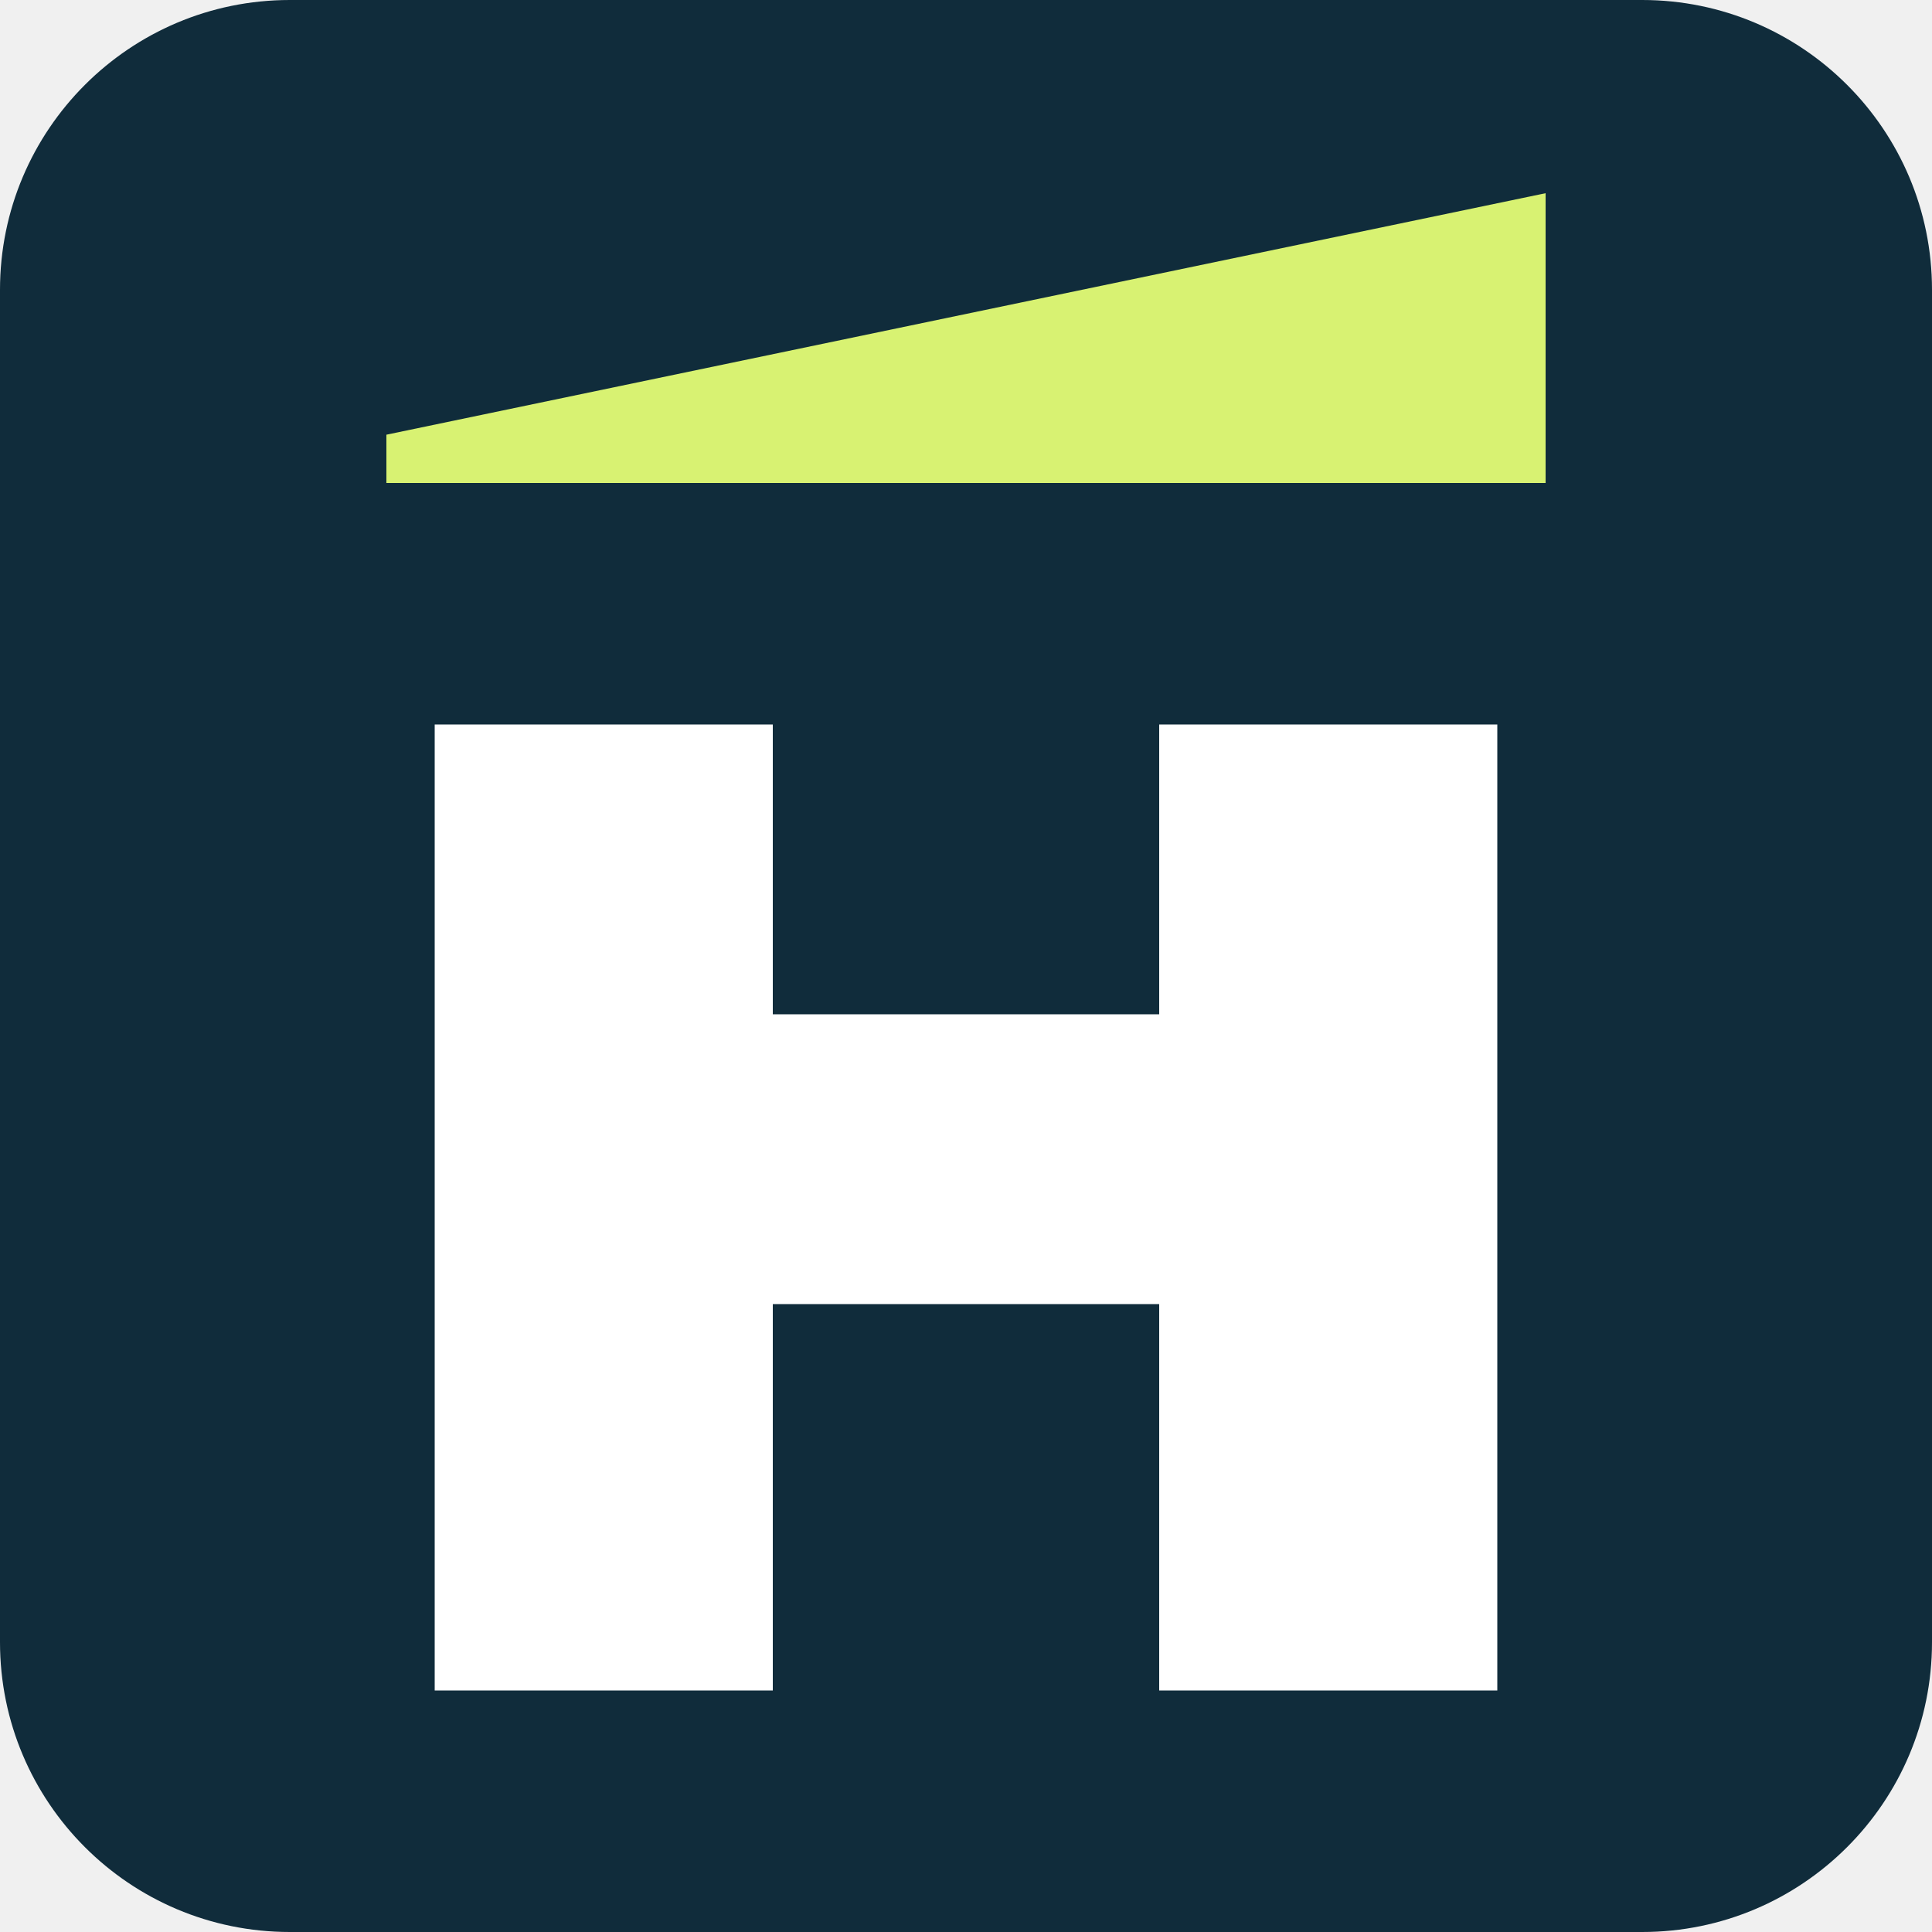
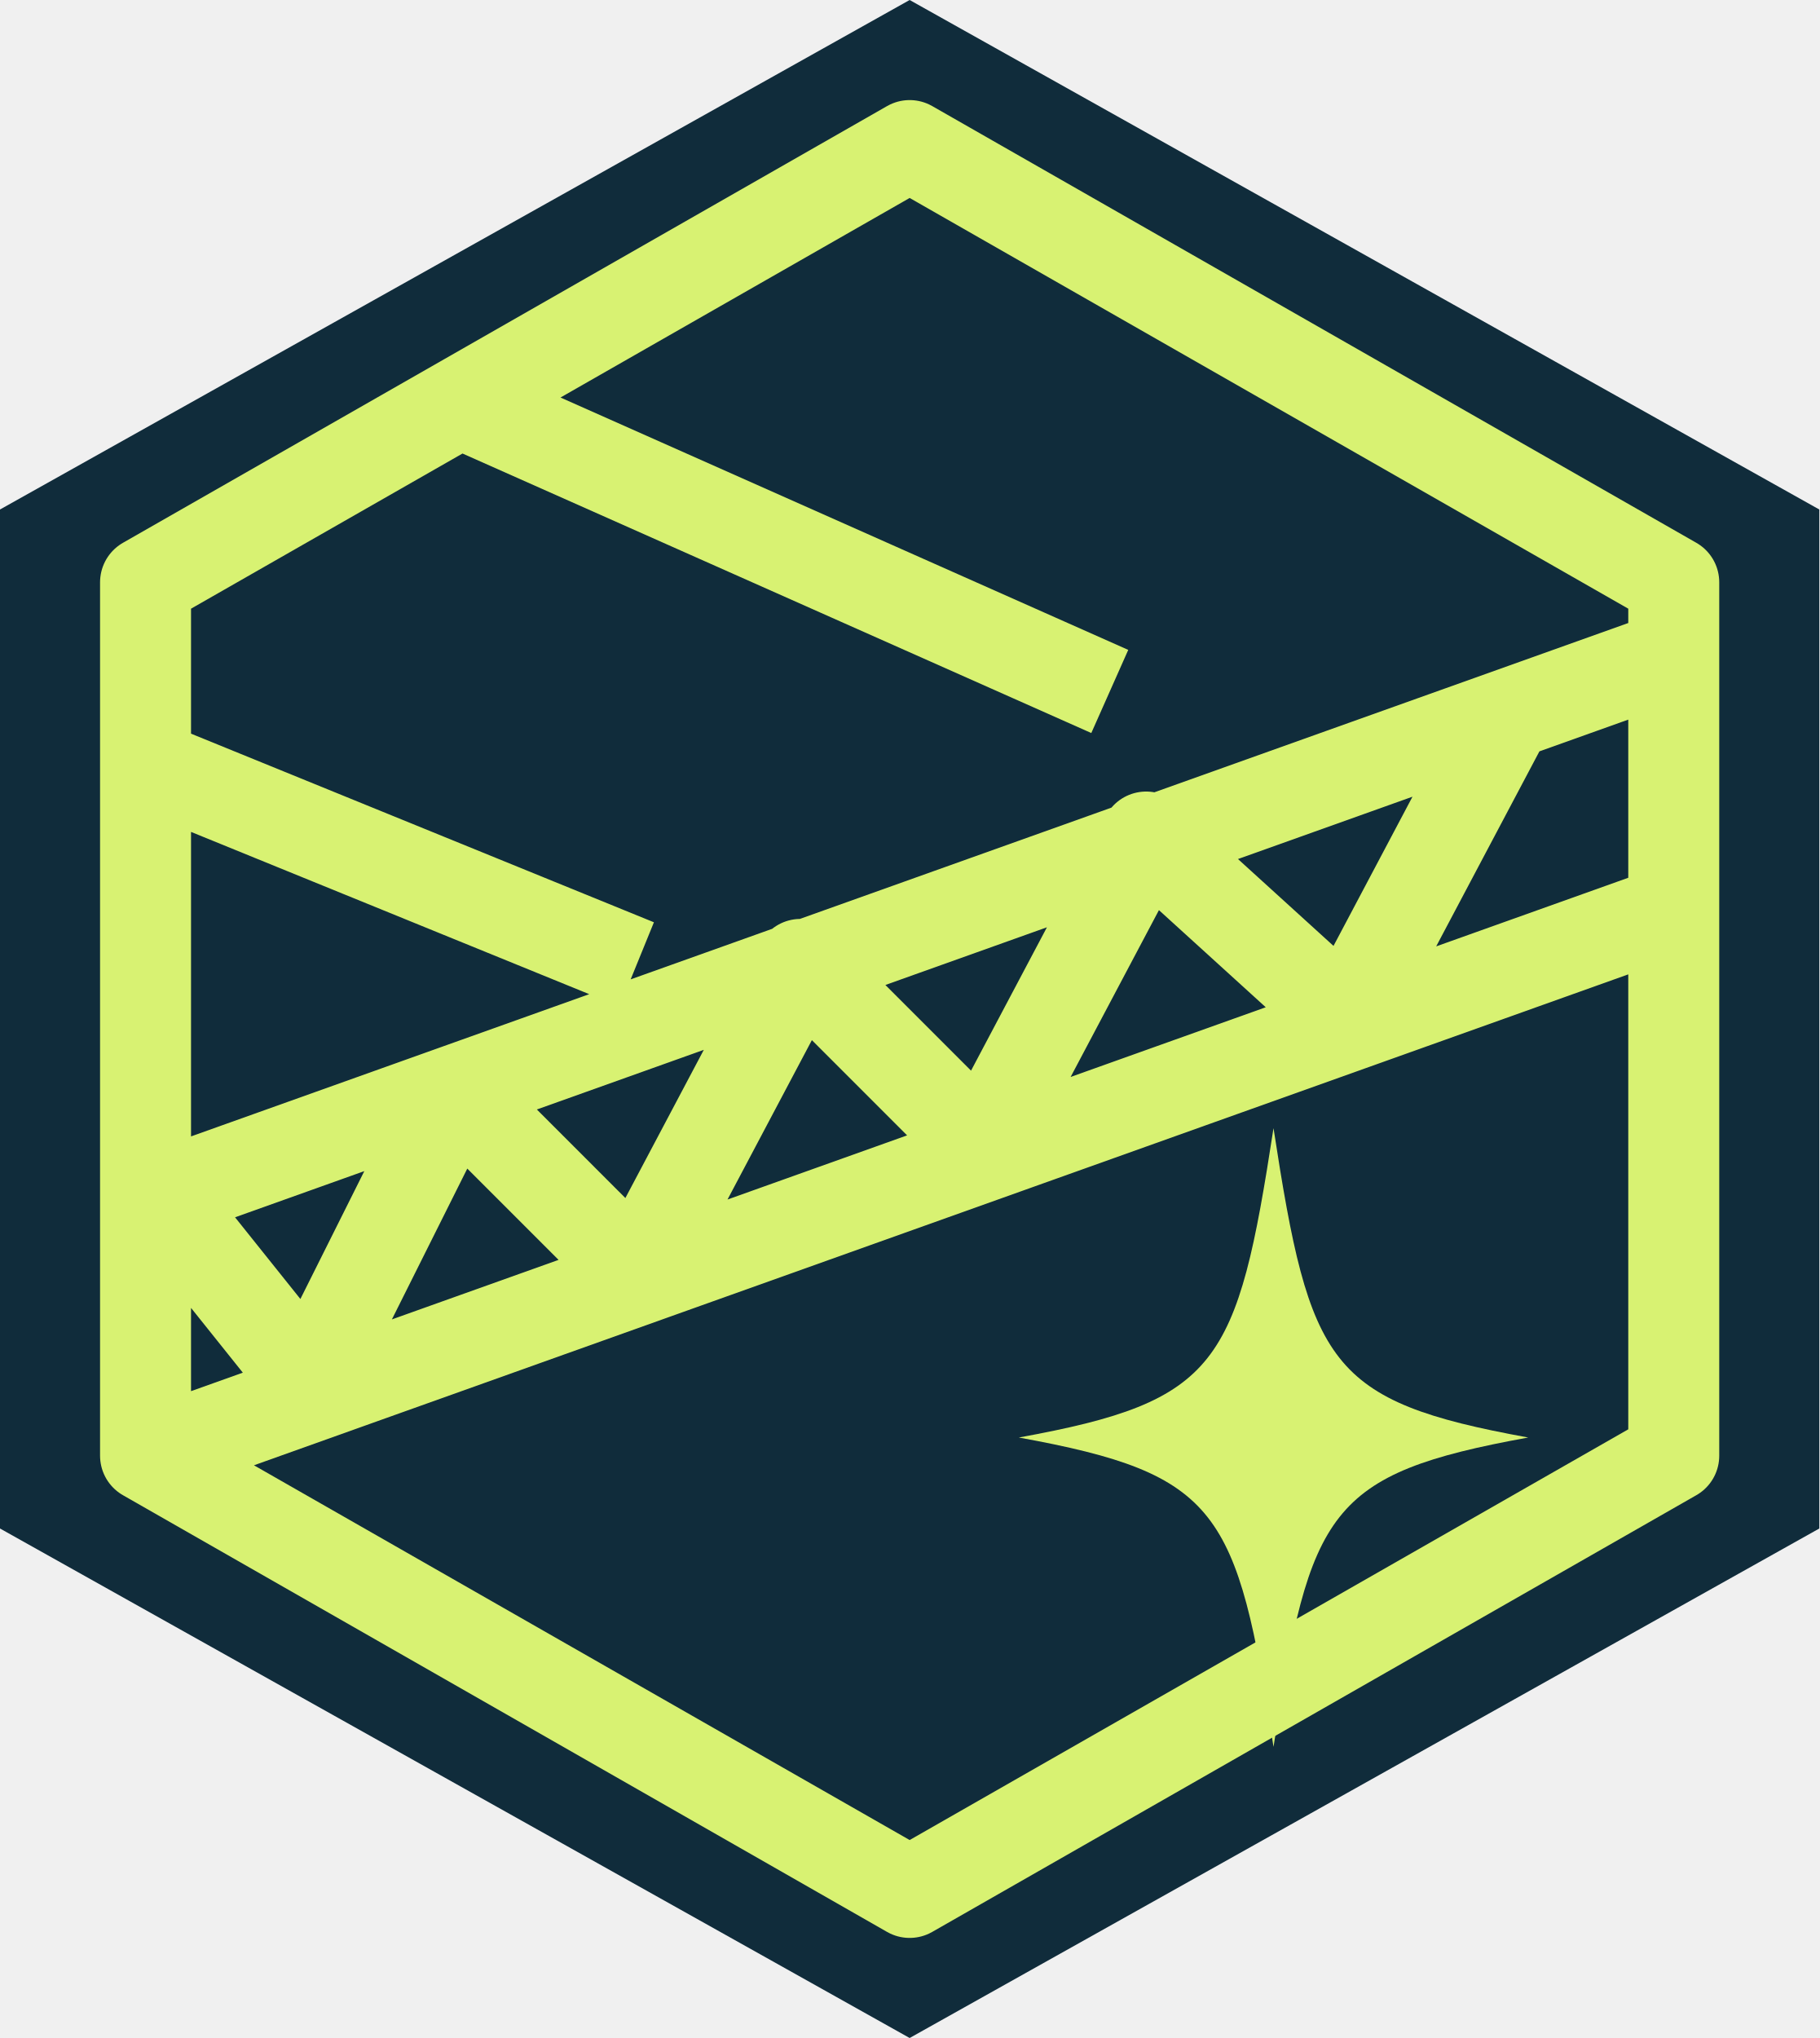
- <svg xmlns="http://www.w3.org/2000/svg" viewBox="0 0 40 40">
-   <rect width="40" height="40" rx="6" fill="#102c3b" />
-   <path d="M8 9 32 4v6H8Z" fill="#d8f272" />
-   <path d="M9 15h7v6h8v-6h7v20h-7v-8h-8v8H9Z" fill="#fff" />
+ <svg xmlns="http://www.w3.org/2000/svg" viewBox="0 0 100 112">
+   <path fill="#102c3b" d="M50 0 100 28v56l-50 28L0 84V28z" />
+   <g fill="none" stroke="#d8f272" stroke-width="5" stroke-linejoin="round">
+     <path d="m50 8 42 24v48L50 104 8 80V32zM8 66l84-30M8 80l84-30M9 66l8 10 8-16 10 10 9-17 10 10 9-17 11 10 9-17M8 42l27 11M25 22l36 16" />
+   </g>
+   <path fill="#d8f272" d="M70 62c2 13 3 15 14 17-11 2-12 4-14 17-2-13-3-15-14-17 11-2 12-4 14-17" />
</svg>
